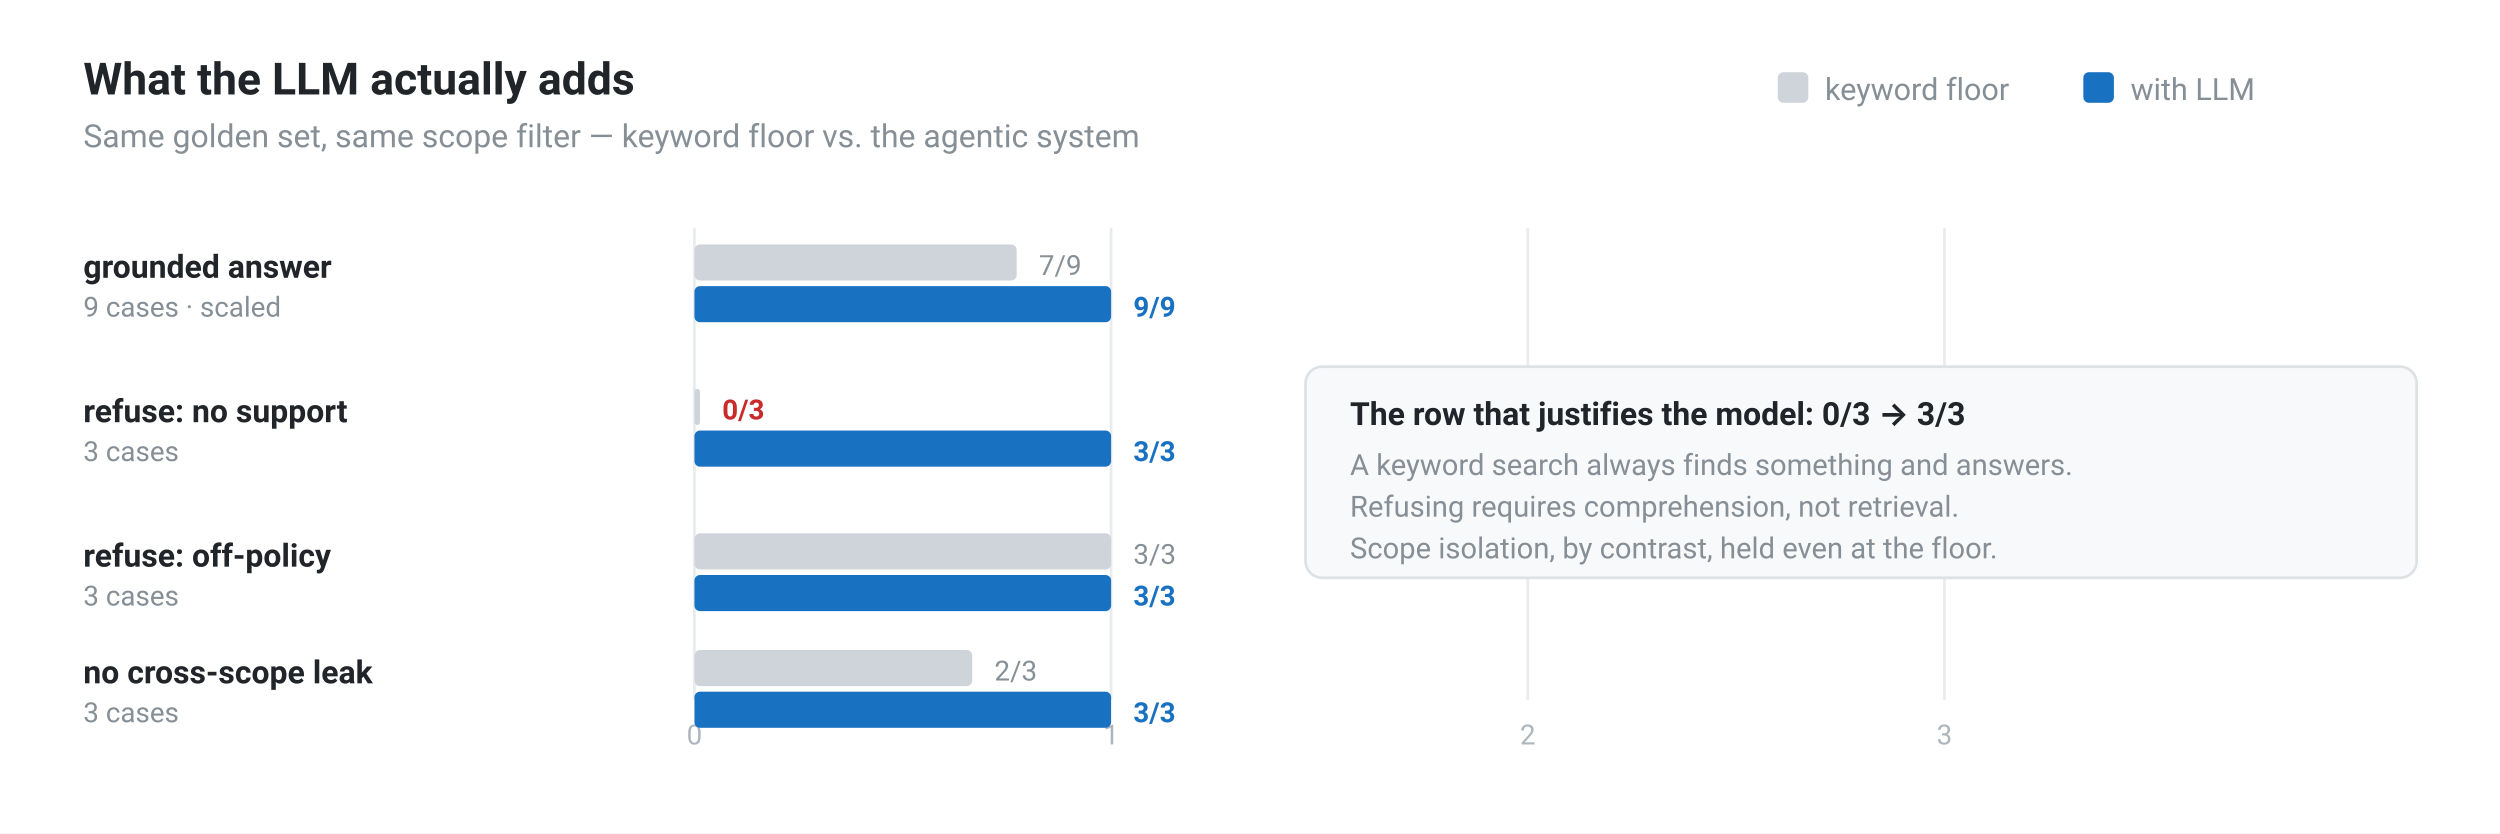
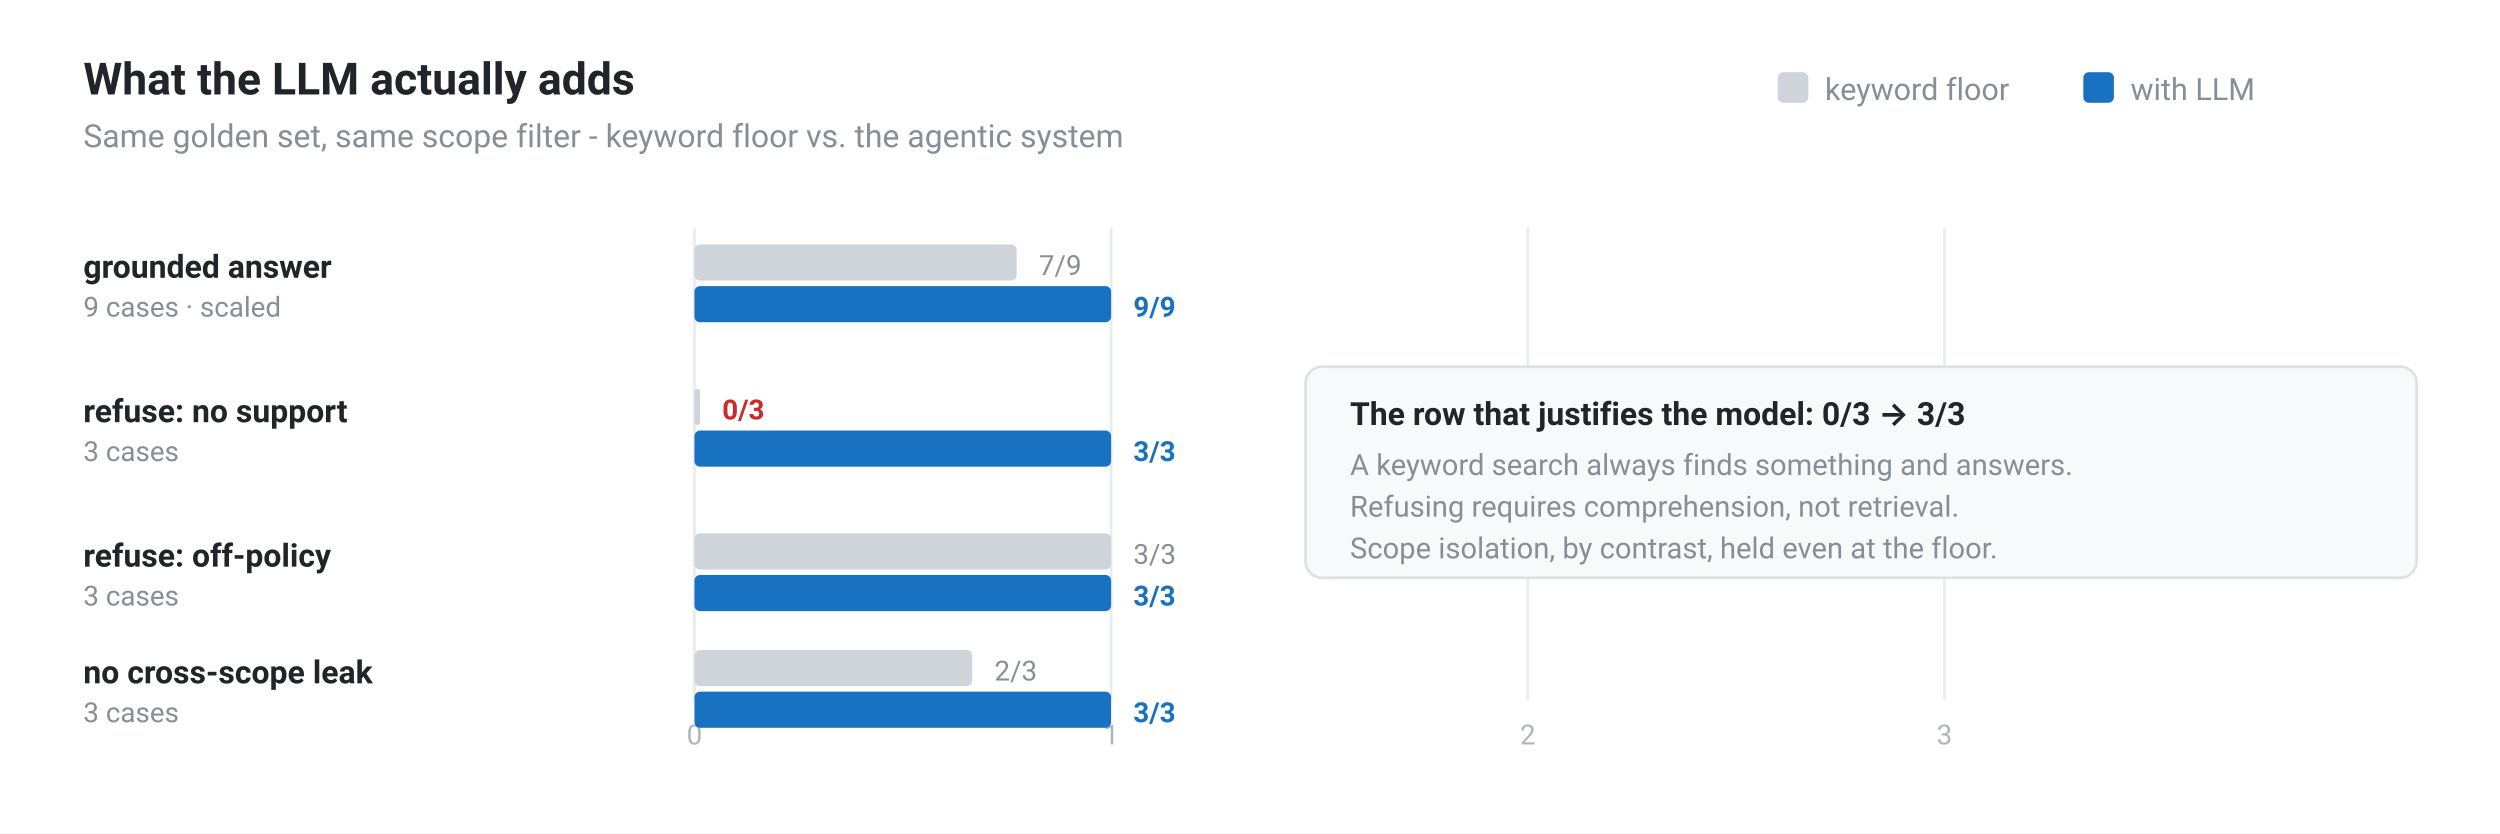
<svg xmlns="http://www.w3.org/2000/svg" viewBox="0 0 900 300" font-family="system-ui, -apple-system, Segoe UI, Roboto, sans-serif">
  <rect width="900" height="300" fill="#ffffff" />
  <text x="30" y="34" font-size="16" font-weight="700" fill="#212529">What the LLM actually adds</text>
-   <text x="30" y="53" font-size="11.5" fill="#868e96">Same golden set, same scope filter — keyword floor vs. the agentic system</text>
+   <text x="30" y="53" font-size="11.5" fill="#868e96">Same golden set, same scope filter - keyword floor vs. the agentic system</text>
  <g>
    <rect x="640" y="26" width="11" height="11" rx="2" fill="#ced4da" />
    <text x="657" y="36" font-size="11" fill="#868e96">keyword floor</text>
    <rect x="750" y="26" width="11" height="11" rx="2" fill="#1971c2" />
    <text x="767" y="36" font-size="11" fill="#868e96">with LLM</text>
  </g>
  <g stroke="#e9ecef" stroke-width="1">
    <line x1="250" y1="82" x2="250" y2="252" />
    <line x1="400" y1="82" x2="400" y2="252" />
    <line x1="550" y1="82" x2="550" y2="252" />
    <line x1="700" y1="82" x2="700" y2="252" />
  </g>
  <g font-size="10" fill="#adb5bd" text-anchor="middle">
    <text x="250" y="268">0</text>
    <text x="400" y="268">1</text>
    <text x="550" y="268">2</text>
    <text x="700" y="268">3</text>
  </g>
  <g font-size="11.5" fill="#212529">
    <text x="30" y="100" font-weight="600">grounded answer</text>
    <text x="30" y="114" font-size="10" fill="#868e96">9 cases · scaled</text>
    <rect x="250" y="88" width="116" height="13" rx="2" fill="#ced4da" />
    <rect x="250" y="103" width="150" height="13" rx="2" fill="#1971c2" />
    <text x="374" y="99" font-size="10" fill="#868e96">7/9</text>
    <text x="408" y="114" font-size="10" font-weight="700" fill="#1971c2">9/9</text>
    <text x="30" y="152" font-weight="600">refuse: no support</text>
    <text x="30" y="166" font-size="10" fill="#868e96">3 cases</text>
    <rect x="250" y="140" width="2" height="13" rx="1" fill="#ced4da" />
    <rect x="250" y="155" width="150" height="13" rx="2" fill="#1971c2" />
    <text x="260" y="151" font-size="10" font-weight="700" fill="#c92a2a">0/3</text>
    <text x="408" y="166" font-size="10" font-weight="700" fill="#1971c2">3/3</text>
    <text x="30" y="204" font-weight="600">refuse: off-policy</text>
    <text x="30" y="218" font-size="10" fill="#868e96">3 cases</text>
    <rect x="250" y="192" width="150" height="13" rx="2" fill="#ced4da" />
    <rect x="250" y="207" width="150" height="13" rx="2" fill="#1971c2" />
    <text x="408" y="203" font-size="10" fill="#868e96">3/3</text>
    <text x="408" y="218" font-size="10" font-weight="700" fill="#1971c2">3/3</text>
    <text x="30" y="246" font-weight="600">no cross-scope leak</text>
    <text x="30" y="260" font-size="10" fill="#868e96">3 cases</text>
    <rect x="250" y="234" width="100" height="13" rx="2" fill="#ced4da" />
    <rect x="250" y="249" width="150" height="13" rx="2" fill="#1971c2" />
    <text x="358" y="245" font-size="10" fill="#868e96">2/3</text>
    <text x="408" y="260" font-size="10" font-weight="700" fill="#1971c2">3/3</text>
  </g>
  <rect x="470" y="132" width="400" height="76" rx="6" fill="#f8f9fa" stroke="#dee2e6" />
  <text x="486" y="153" font-size="11.5" font-weight="700" fill="#212529">The row that justifies the model: 0/3 → 3/3</text>
  <text x="486" y="171" font-size="10.5" fill="#868e96">A keyword search always finds something and answers.</text>
  <text x="486" y="186" font-size="10.5" fill="#868e96">Refusing requires comprehension, not retrieval.</text>
  <text x="486" y="201" font-size="10.5" fill="#868e96">Scope isolation, by contrast, held even at the floor.</text>
</svg>
